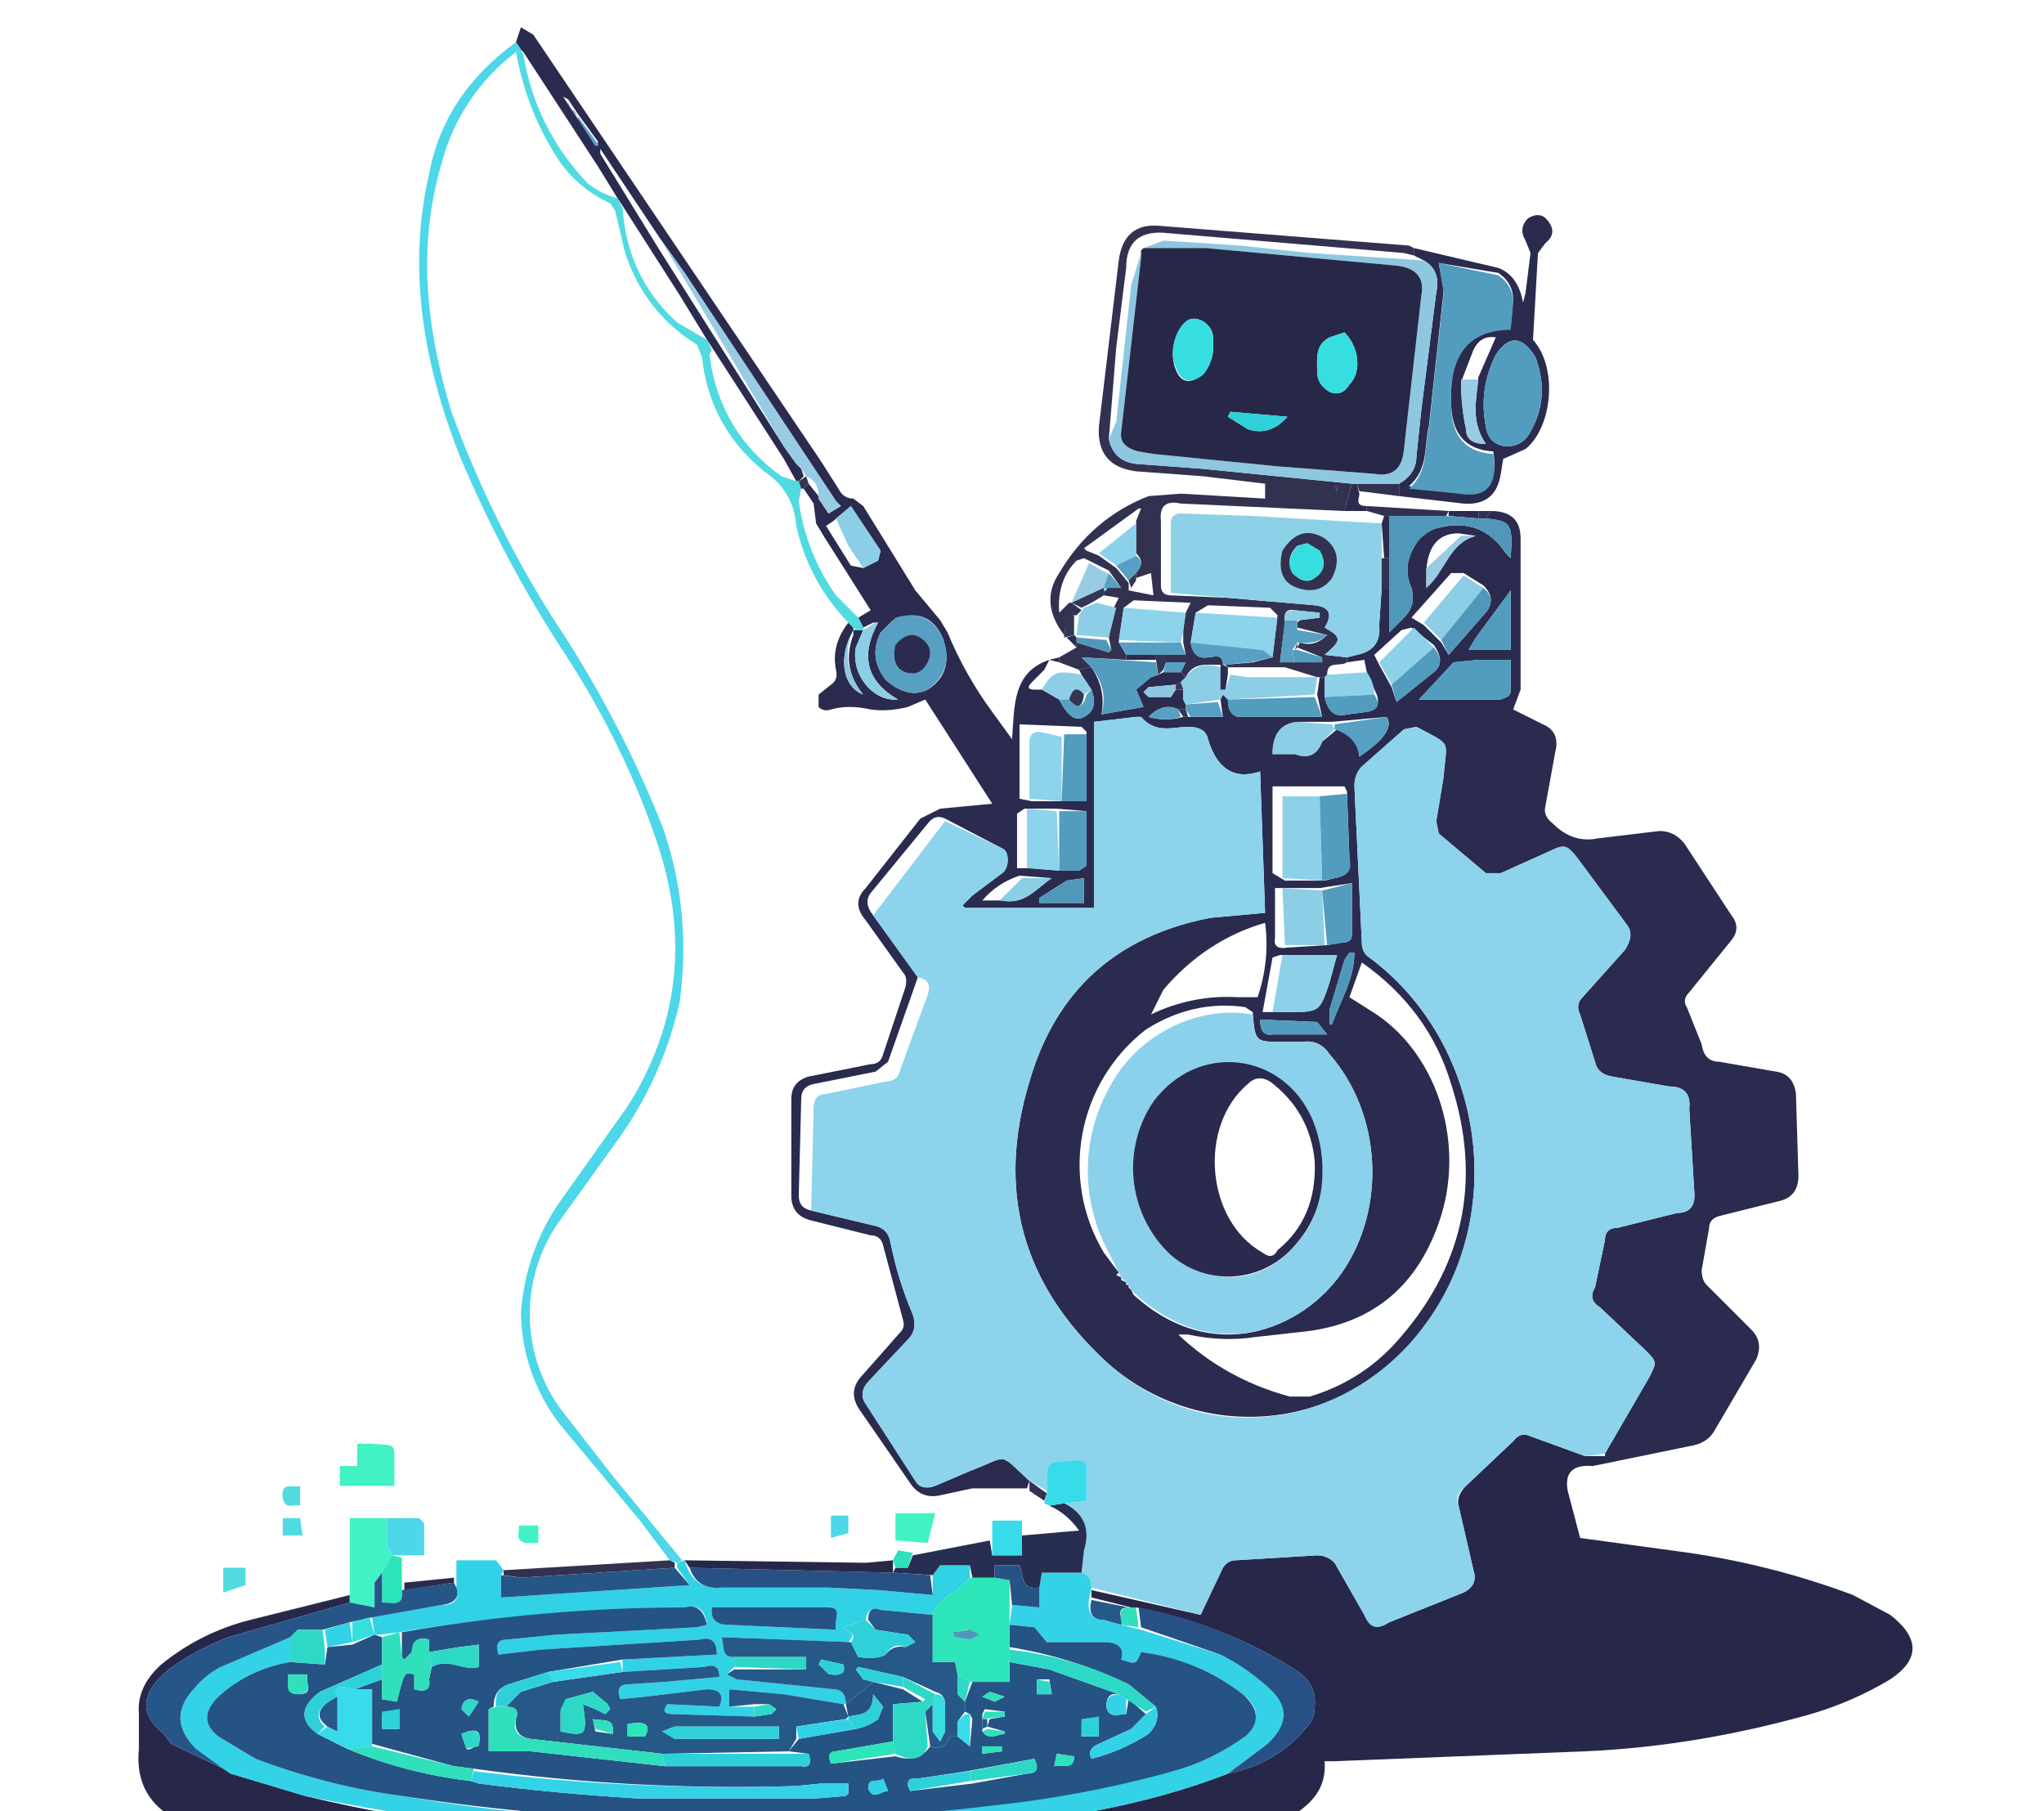
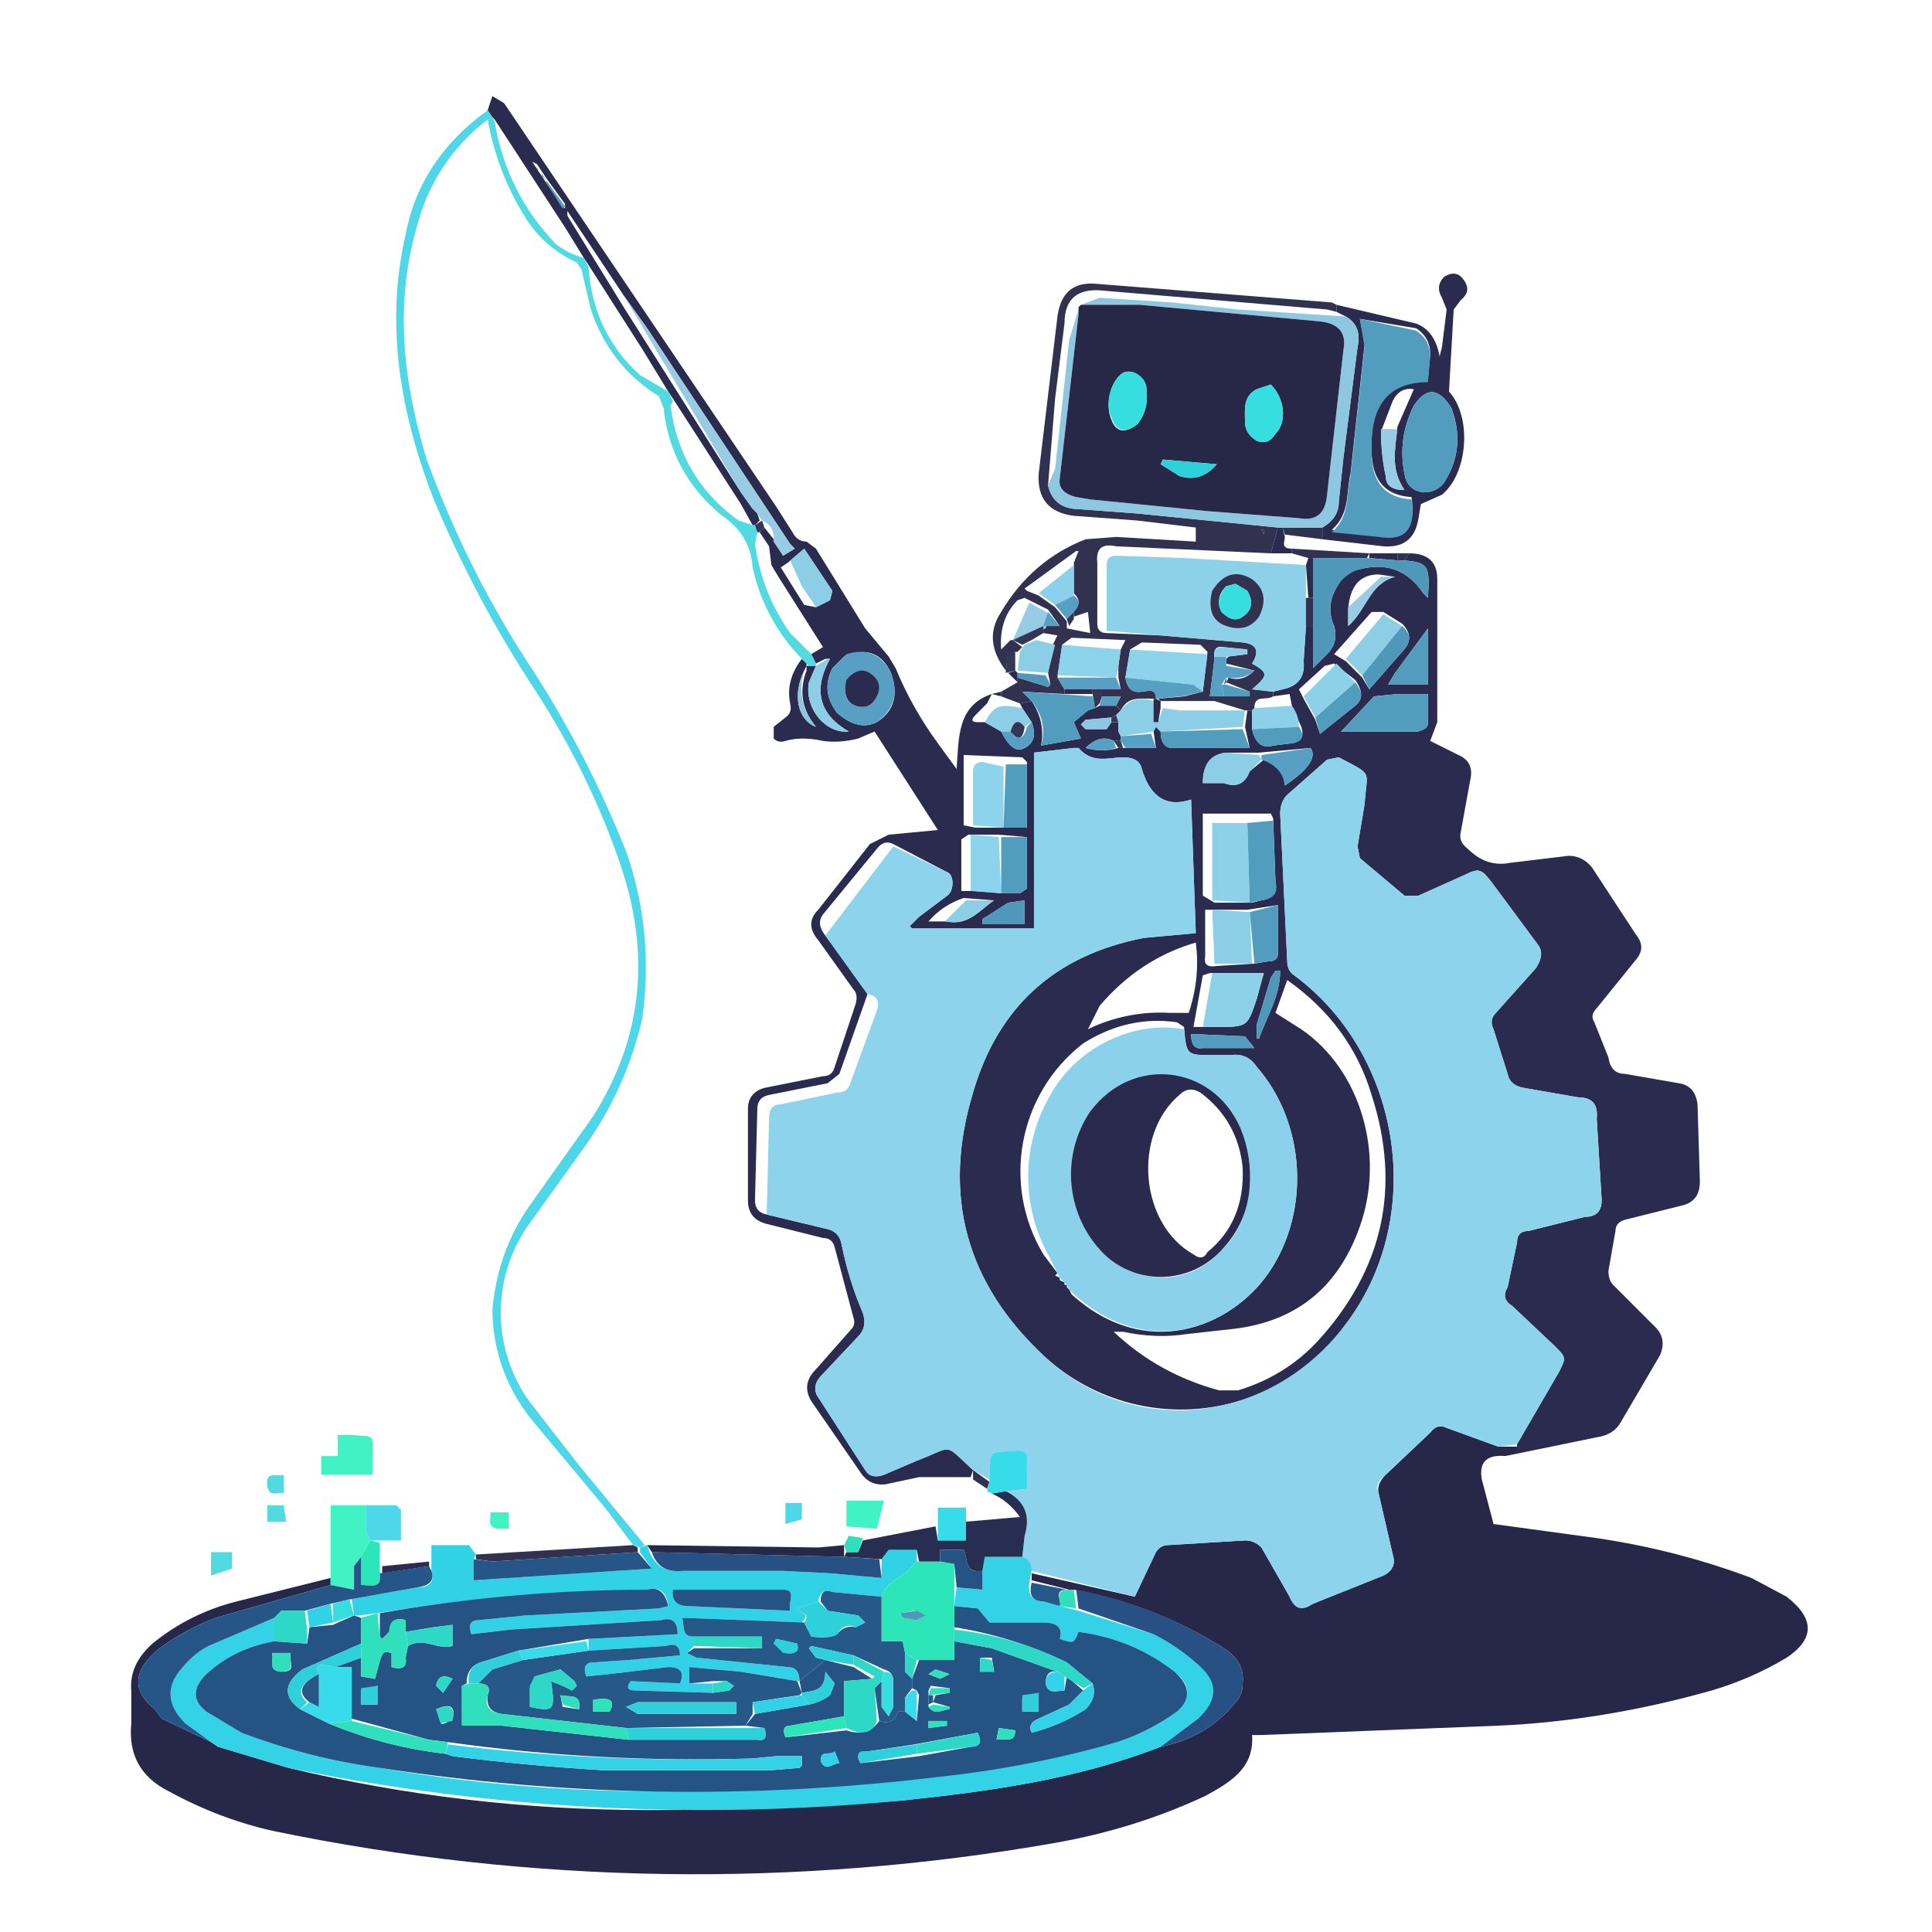
- <svg xmlns="http://www.w3.org/2000/svg" viewBox="100 130 824 730" fill="#0ea5e9">
+ <svg xmlns="http://www.w3.org/2000/svg" viewBox="100 100 824 824" fill="#0ea5e9">
  <path fill="#2a2b4e" d="m308 147 2-6 5 3 116 172 7 11q2 4 6 4l4 3 21 34 10 12 3 5q7 17 18 32l8 11c1-13 0-27 15-32l-2 4-5 5q-3 3 1 3h3l7 4q5 10 10 7 6-3 3-11l-4-6-1-2 5-1q6 9 4 19l17-3-3-7 6-5 3-1 2-1h7l2 2-2 2-2 1-11 1-2 2 2 2h9l2-3h3v4l1 2v2h-3q-6-3-12 3 7 2 14 0h16l-1-7 1-2 2 2q0 6 4 7h34l-2-9 1-7h2v8q2 9 9 7l8-1q6-1 4-7l-4-9-1-5-7 1v-2l4-1q10-2 9-12l1-15h3v18l6-6q5-5 3-12-4-9 2-18 3-5 8-6 18-5 28 10l2 2c1-14 0-15-10-16l2-3q12 0 12 11v61l-3 8 12 6q7 3 5 11l-4 22q-1 4 3 7 8 8 18 6l25-3q6 0 10 5l19 29q4 5 0 10l-17 21q-3 3-1 6l6 15q1 7 7 7l23 4q7 1 8 9l1 33q0 8-7 10l-24 6q-5 1-5 5l-3 17q0 4 2 6l18 18q5 5 2 12l-17 29q-3 5-10 6l-34 7v-4l18-31c3-6 3-6-2-11l-18-17q-5-3-2-8l4-19q0-5 5-5l24-6q8 0 7-9l-2-33q1-9-8-9l-23-4q-6-1-7-6l-6-19q-2-4 1-7l17-19q4-6 1-10l-20-27c-4-5-5-6-11-3l-20 9h-6l-19-16-1-5 3-18c1-15 4-12-11-20l-5 1-17 15q-3 3-3 8l3 63q0 4 3 6c46 34 57 104 21 150a86 86 0 0 1-127 13q-51-47-31-113 16-55 73-66l22-2-2-57c-12 4-18-3-21-13q-1-5-8-5c-6 0-13 3-19-4h-2l-17 2v75h-52l-1-1 4-4 12-9c3-2 3-9 0-10l-23-12q-4-2-7 2l-23 28q-3 4 1 9l18 25-12 34-5 4-25 5q-5 1-5 6l-1 39q0 5 5 6l25 6q6 1 7 7 3 15 9 29 2 6-2 10l-16 17q-4 5-1 9l20 31q3 4 8 2l14-6c16-6 11-8 24 4l-1 3h-22l-14 3q-7 1-11-5l-20-29q-6-8 1-15l15-17q2-2 1-5l-8-30q-1-4-5-4l-24-6q-8-2-8-10v-39q0-7 7-9l25-5q4 0 5-4l9-27q1-4-1-6l-15-21q-6-7 0-13l22-28 8-4 21-2-27-42-7 3q-8 2-15 1-9-2-16 0-3 1-5-1v-5l5-4q3-2 2-6-2-10 5-19l2 2v1l-1 2c-5 10-3 21 5 24q-9-11-4-24v-2h4l-3 7c-2 11 7 22 17 21q-19-11-8-31h-2l-4 2-2-4 5-3-19-30-3-5-1-8-4-6 2-2 4 5v1l4 6 5-3-2-2-61-92-10-14-24-36v2l24 39 50 79 5 7 2 2 1 3-2 2h-1l-5-9-29-45-2-3-11-18-23-36-2-3-8-13-30-46-1-1zm248 503 1 2c32 29 68 14 84-9 18-26 16-64-5-88q-4-6-11-5h-8c-11 0-11 0-12-12l-3-2q-21-3-40 9a69 69 0 0 0-17 90l6 8-1 1 2 1v1l2 1v1h1v1zM329 170l-2-1 2 3 2 3 2 3 8 11v-2l-8-11-2-3zm182 313q-9 3-15 10h8c9 2 14-5 20-9zm177-138q-12 0-13 15v7c8-7 9-18 20-21zm-252-5-3 2 10 16 5 1 6-3 1-4-12-18zm242 50-9-7-4 1-11 10 2 4 5 9 2 6 15-12q5-4 0-11m-41 31h-14q-10 1-10 13h9q8 3 11-5l6-5q8 2 9 11 15-10 11-16zm-99 4-2-2-25-1v30l5 1h22zm152-64h-5l-16 18 5 3 7 7 3 5 14-16q6-6 0-12zm-177 95-3 2v22h5l13 1h7l3-2v-22l-12-1zm130-7-1-2h-29v35l5 3h16l4-1q7-1 6-8zm-8 62 6-1q4 0 4-3v-21l-13 2h-18v20q-1 5 5 4zm-21 27h5c13 0 13 0 17-12l3-11h-23l-3 1-4 22zm-39 130q19 18 45 25h8q20-6 34-21 42-46 23-105-9-30-36-49l-5 14 11 7c25 17 36 53 25 84q-14 40-56 44l-18 2q-13 2-27-1zm-11-129 2-1q16-7 33-6h8q5-15 3-30-24 7-41 27zM460 380l-5 5q-5 10 2 19 9 8 17 4 11-7 6-21-6-13-20-7m236 16-10 1-14 15h33l4-3v-13zm-4-4h17v-24l-14 19zm-67 155h10l-4-5-23-1q0 7 5 6zm-106-55v2h18v-10l-7 1zm123 25-6 20v6h1c3-9 9-18 9-29h-2zM326 168" />
  <path fill="#272749" d="M747 717v3l-5 1q-12-1-10 10l5 19 44 6q34 5 66 17l15 8q18 14 0 26-15 9-32 14-46 13-91 15l-101 4h-4c1 14-9 20-20 26q-30 14-64 20a887 887 0 0 1-333-5q-23-5-45-17-18-9-16-29v-14q-1-11 9-20 16-13 36-18l40-10v3l-49 14q-13 5-24 13-17 14-2 26l3 4 21 10 3 2 30 9q75 18 154 18 53 0 107-4c38-4 75-9 111-23q20-4 32-19 3-3 3-8c1-10-6-14-13-18q-27-16-59-22h-2l-16-4v-3l44 10 9-19q2-3 5-3l33-2q4 0 7 3l12 21q3 7 10 3l30-12q6-3 4-9l-6-26q-1-4 3-8l19-18q3-4 7-2l22 8z" />
  <path fill="#31d2e6" d="M284 766v-7h16l3 4-1 2v9l76-5-5-7v-2l3-1 1 3q4 9 14 8h43l20 1 22 2v-8l3-4h12v5l-2 2c-4 5-11 6-13 13l-21-2q-5-2-6 4l-9 3c1 2 6 2 2 6l-51-2c1 5 0 8 5 8v4l-3 3 4 2 39 4q5 0 5 6h-1l-24-4-22-2v7h10v4l-33-1q-5 0-2-4l21 1q3-7-5-7l-25 3-10 1q-2-6 3-6l15-1 22-2q0-6-6-4l-33 2v-5l38-2q0-8-7-6l-64 4-17 2q-2-6 3-6l20-2 57-3 4-1q-1-9-9-7l-21 1q-46 1-94 9l-8 1h-2l-1-7 28-5q8 0 6-7zm111 19 42 2c-1-4 3-9-3-9h-47q-1 7 8 7" />
  <path fill="#323150" d="m578 403-2-2 2-4h-8v-3h8l-1-5v-5l1-7 2-4-23-1-4 3-2 14 3 5v2l-18-1 4 4-5 1-8-3v-2l7-4v-2l13 4 1-1-1-5 2-12 2-4-6-1v-3h7l-5-7-10-5-3 1q-8 8-7 21l4-4h1l4 3-2 2c-7 0-4 5-5 8q-10-13-2-25 13-22 36-31l13-1 34 2v-6l-25-3-27-2q-16-2-15-18l8-67q2-15 16-14l101 8 2 1v3l-4-1-95-8q-17-2-17 14l-4 32-3 37q2 9 11 10l27 2 60 6-3 11-66-3q-9-2-8 7v26q0 4 4 4l23 1 35 3q9 1 4 9c7 4 7 5 0 11l9 1v2c-3 2-8-1-8 5l-1 1h-3l-13-4h-23l-1-1 11-1 8-2 2-17-3-3-25-1-5 3-2 12q1 7 7 6c2 0 6-2 6 3h-2c-5 0-10-1-13 5m45-12 1-2q6 2 11-3l-12-3v-2l1-1 8-1v-2l-10-1q-5-1-4 5l-2 16h17v-2zm-65-28v-3q4-3 0-7v-13l2-5h-1l-22 16 1 1 5 2 7 5 5 6v3l10 2-1-9zm81-35v-2h-1z" />
  <path fill="#4ed7e9" d="m375 759-2 1-3-1-12-16-30-36a75 75 0 0 1-18-48q2-25 16-45l27-38q31-49 12-106-13-39-37-76-25-38-43-81c-14-36-21-74-12-113q6-32 35-53l2 3-2 1a82 82 0 0 0-30 45c-10 34-6 67 4 100q18 49 46 91 23 36 39 76 12 34 7 71-7 31-26 57l-23 32a65 65 0 0 0 1 75l21 27z" />
  <path fill="#2a2b4e" d="M670 233v-3l34 8q8 3 10 14l1-4 2-16-2-5q-3-5 1-9 5-3 8 1 4 5-1 9l-3 4-2 35c10 11 8 35-3 44l-9 4-1 6q-2 13-15 12l-26-3v-5q7-4 7-11l2-19 6-47q2-9-5-13zm26 49 7-16q-6-1-9 5l-5 13q0 10 2 19 0 6 8 6c-6-9-4-17-3-27m-16-46 2 11-6 55c-2 8 0 17-8 24l20 2q17 3 14-16-17-1-17-20v-5q1-25 24-25l1-11q0-7-6-11zm39 38q-8-13-16-1-7 14-4 29 1 7 8 8 7 0 10-6 8-14 2-30" />
  <path fill="#41f2c4" d="M241 776v-34h15v11l2 4-4 7-3 4v10zm18-54v7h-22v-8h7v-9h6c10 1 9-1 9 10" />
  <path fill="#323150" d="m370 759 2 1v2l-62 4-7-1v-2z" />
  <path fill="#4ed7e9" d="m258 757-2-4v-11h13l2 2v13z" />
  <path fill="#2ce5b8" d="m258 757 4 1v13c1 7-4 5-8 5v-12z" />
  <path fill="#323150" d="m651 334 33 2-1 2h-25l-7-2z" />
  <path fill="#51dbe1" d="m199 769-9 3v-10h9z" />
  <path fill="#2a2b4e" d="M263 771v-3l20-2v2z" />
  <path fill="#51dbe1" d="m221 742 1 7h-8v-7z" />
  <path fill="#323150" d="M664 325v5l-16-2-1-3z" />
  <path fill="#51dbe1" d="M214 734c-1-7 4-4 7-5v8c-2-1-6 2-7-3" />
  <path fill="#41f2c4" d="M312 752c-5-1-2-5-3-7h8v7z" />
  <path fill="#2a2b4e" d="m647 325 1 4c0 2-2 5 3 5v2h-9l3-11zm37 13v-2h12v3z" />
  <path fill="#333654" d="M529 386c1-3-2-8 4-8v8l-4 1z" />
  <path fill="#2a2b4e" d="m530 387 3-1 1 1v4z" />
  <path fill="#323150" d="M696 339v-3h5l-2 3z" />
  <path fill="#2a2b4e" d="m527 397-4-1 4-1z" />
  <path fill="#8dd3ec" d="m747 716-8 1-22-8q-4-2-7 2l-19 18q-5 4-3 8l6 26q2 6-4 9l-30 12q-7 5-10-3l-12-21q-3-3-7-3l-33 2q-3 0-5 3l-9 19-44-11q0-5-4-6l1-9q4-13-8-19l9-1v-11q1-5-5-5c-11 0-11 0-11 10v2l-7-4c-13-12-8-10-24-4l-14 6q-6 2-8-2l-20-31q-3-5 1-9l16-17q4-4 2-10-6-14-9-29-1-6-7-7l-25-6 1-41q0-6 5-6l24-5q5 0 6-5l11-30q2-6-4-7l-18-25 29-38 23 11c3 1 3 8 0 10l-12 9-4 4 1 1h52v-75l17-2h2c6 7 13 4 19 4q7 0 8 5c3 10 9 17 21 13l2 57-22 2q-57 11-73 66-20 66 31 113c38 35 95 28 127-13 36-46 25-116-21-150q-3-2-3-6l-3-63q0-5 3-8l17-15 5-1c15 8 12 5 11 20l-3 18 1 5 19 16h6l20-9c6-3 7-2 11 3l20 27q3 4-1 10l-17 19q-3 3-1 7l6 19q1 5 7 6l23 4q9 0 8 9l2 33q1 9-7 9l-24 6q-5 0-5 5l-4 19q-3 5 2 8l18 17c5 5 5 5 2 11z" />
  <path fill="#8cd1eb" d="M605 539c1 11 1 11 12 11h8q7-1 11 5c21 24 23 62 5 88-16 23-52 38-84 8l-1-1-1-2-1-1-2-2-1-2-4-8a69 69 0 0 1 1-68c11-20 35-32 57-28m28 66q1-12-4-24a37 37 0 0 0-64-7 48 48 0 0 0 6 61c16 14 38 13 51-3q10-10 11-27" />
  <path fill="#8dd1e9" d="m643 395-9-1c7-6 7-7 0-11q5-8-4-9l-35-3-23-2v-28q0-4 4-4l29 1 52 3v26l-1 15q1 10-9 12zm-26-42q-3 11 6 14 9 2 14-4 5-10-3-16-10-6-17 6" />
  <path fill="#51dbe1" d="M442 381a80 80 0 0 1-21-39q-1-14-13-22-22-18-25-46l-2-5q-21-13-29-37l-4-17-2-3q-15-7-23-21-11-18-15-40l2-1 1 2q5 30 26 52 5 4 12 6l2 4q2 28 22 46l12 7 2 4-1 2q4 31 29 49l6 2h1l1 3-1 5q3 21 15 38l9 9 2 4v1h-3l-1-1z" />
  <path fill="#5098ba" d="M696 339h3c10 1 11 2 10 16l-2-2q-10-15-28-10-5 2-8 6-6 9-2 18 2 7-3 12l-6 6v-47h23z" />
  <path fill="#98cce4" d="m366 226 10 14 61 92 2 2-5 3-4-6v-1q0-6-5-8l-2-3-2-2-5-7z" />
  <path fill="#8dd1e9" d="m633 485-16-1v-33h15z" />
  <path fill="#8ccee6" d="M578 403q5-7 14-4v9h2l2-6 7 1h28l-1 7-35 2-2-2-1 2-14 2-1-2v-4l-1-3z" />
  <path fill="#57a0c3" d="M461 379q13-4 19 8 5 13-6 21-8 4-17-4-7-9-2-19zm0 12q-2 8 4 10t9-4-3-10q-5-3-10 4" />
  <path fill="#529cbe" d="M696 396h13v13q0 2-4 3h-33l14-15z" />
  <path fill="#8dd1e9" d="M617 515h22l-3 11c-4 12-4 12-17 12h-6z" />
  <path fill="#8ccee6" d="m617 488 16 1 1 22h-16z" />
  <path fill="#529cbe" d="m540 399-4-4 30 2 1 5-3 1-6 5 3 7-17 3q3-10-4-19" />
  <path fill="#529cbe" d="m633 485-1-34 11-1 1 26q2 7-6 8z" />
  <path fill="#8dd3ec" d="m528 453-13-1v-23q0-4 4-4l9 2zm-1 28-13-1v-24l12 1z" />
  <path fill="#8ccee6" d="m681 388-7-7 16-19 8 5z" />
  <path fill="#529cbe" d="M527 481v-24h11v22l-3 2zm1-28 1-27h9v27zm67-41 35-1 3 8h-34q-4-1-4-7m40 99-2-22 12-3v21q0 3-4 3z" />
  <path fill="#8ccee6" d="m638 424-5 5q-3 8-11 5h-9q0-12 10-13l14 1z" />
  <path fill="#8dd1e9" d="m661 406-5-9 14-14 8 8z" />
  <path fill="#8ccee6" d="m437 339 6-5 12 18-1 4-6 3-6-9z" />
  <path fill="#529cbe" d="m692 392 3-5 14-19v24z" />
  <path fill="#57a0c3" d="M638 424v-2l21-3q4 6-11 16-1-8-10-11" />
  <path fill="#8dd1e9" d="m634 403 1-1 16-1q3 4 3 9l-20 1z" />
  <path fill="#5098ba" d="m681 388 17-21q6 5 0 11l-14 16z" />
  <path fill="#8ccee6" d="m448 384 5-3h1q-11 20 8 31c-10 1-19-10-17-21z" />
  <path fill="#529cbe" d="m661 406 17-15q5 6 0 10l-15 12zm-36 141h-12q-5 1-5-6l23 1 4 5zm9-136 20-1q4 6-3 7l-8 1q-7 2-9-7" />
  <path fill="#8ccee6" d="M520 408c4-7 6-8 16-6l4 6-3 2q-4-5-6 2h-4z" />
  <path fill="#5098ba" d="m519 492 11-7 7-1v10h-18z" />
  <path fill="#98cce4" d="M689 346h6c-11 3-12 14-20 21v-8z" />
  <path fill="#8ccee6" d="M512 484h12c-6 4-11 11-21 9z" />
  <path fill="#5098ba" d="m642 517 2-3h2c0 11-6 20-9 29h-1v-6z" />
  <path fill="#57a0c3" d="m538 410 2-2q3 8-3 11-5 3-10-7h4q5 6 7-2" />
  <path fill="#57a0c3" d="m578 414 13-1 2 6h-13l-2-3z" />
  <path fill="#8ec7e0" d="m574 408-2 3h-9l-2-2 2-2 11-1z" />
  <path fill="#8ec7e0" d="M443 386q-4 13 5 24c-8-3-10-14-5-24" />
  <path fill="#57a0c3" d="M576 419q-6 2-13 0 6-6 12-3zm-6-22h8l-2 4h-7z" />
  <path fill="#323150" d="M660 355v12h-3v-12zM515 727l7 5-1 3-6-4z" />
  <path fill="#333654" d="m570 397-1 3-2 2-1-6v-2h4z" />
  <path fill="#57a0c3" d="m340 189-7-11v-1l8 11z" />
  <path fill="#333654" d="m425 322 1 3-2 2h-1l-1-3zm152 97-2-3h3l1 3zm-3-11v-2l2-1 1 3z" />
  <path fill="#57a0c3" d="m330 174-1-2v-1zm3 3-2-2v-1z" />
  <path fill="#8ec7e0" d="M444 383h-1z" />
  <path fill="#33d2e7" d="M536 764q4 1 4 6l-1 5q-1 8 6 8l7 2 8 2 32 10q10 5 19 13 14 11 0 23l-16 12c-36 14-73 19-111 23a883 883 0 0 1-261-14l-30-9-3-2-11-8q-12-12-1-24 5-6 11-9l28-12v10q-17 3-29 14-9 9 0 16l15 9q29 11 59 15 58 10 118 10a872 872 0 0 0 193-20q15-4 29-14 9-9-1-17-18-14-41-17c-2 5-2 5-8 3q2-7-7-7h-23l-5-6-10-1 1-8 11 1v-8l1-6z" />
  <path fill="#265588" d="m217 790-28 12q-6 3-11 9-11 12 1 24l11 8-21-10-3-4q-15-12 2-26 11-8 24-13l49-14 10 2v-10l3-4v12c4 0 9 2 8-5l21-3 1 2q2 6-6 7l-28 5-9 2-11 3h-10z" />
  <path fill="#275085" d="m595 845 16-12q13-12 0-23-9-8-19-13l-32-11-1-8q31 6 58 22c7 4 14 8 13 18q0 5-3 8-12 15-32 19" />
  <path fill="#265888" d="m552 785-7-2q-7 0-5-8l15 3c-6 0-2 5-3 7" />
  <path fill="#30dfbc" d="M552 785c1-2-3-7 4-7h2l1 8z" />
  <path fill="#255384" d="m507 785 10 1 5 6h23q9 0 7 7c6 2 6 2 8-3q23 3 41 17 10 9 1 17-14 10-29 14-36 10-74 14a872 872 0 0 1-237-4q-30-4-59-15l-15-9q-9-7 0-16 12-11 29-14l14 1 1-7 10-1 9-4 3 1v11l-25 11q-12 9-1 17l12 6q24 10 50 13l3 1q31 4 64 6h72l12-1 1-1v-4h-11l-10 1q-66 2-130-7l-8-1-33-9v-22h-7l11-4v8l6 1c3-12 3-12 7-11v6q7 2 6-4l1-5c7-4 13 2 19 0v-9l-8 1-12 2v-5q-6-2-7 5l-3 3-1-1v-10a663 663 0 0 1 114-10q7-2 9 7l-4 1-57 3-20 2q-5 0-3 6l17-2 64-4q7-2 7 6l-38 2-30 5-16 5q-6 2-6 9l-2 1v17h17l54 6h55q5 1 3-5l-8-1 4-5 23-4q5-1 9-4l2-5-4-5c0 9-6 8-10 9l-1-5 11-9 12 3 8 5-12 1v15l-23 4q-4 0-2 5l26-3q9 3 14-4 6 2 8-4h3l5 4 1-11-1-2-2-1v-4l3-8h15v-8l16 3 28 10q-5-1-5 5c1 5 5 3 8 3l1-6 7 6-6 6-13 6q-5 2-3 6 12-3 23-10 5-5 3-11l-11-9q-23-11-48-15zm-11 39v4c3 4 6 1 9 1v-1l-7-2 1-3 6-1v-2l-8-1-1 2zm-4 25 22-4q6 0 3-6l-27 5-20 3q-6 0-3 5zm-272-36c7 0 3-4 4-8h-8c1 3-2 7 4 8m34 8v6h7v-8zm282 3v6h7v-8zm-243 9q2-8-7-4l2 6q1 1 5-2m240 5-7-1-1 5c3-1 8 2 8-4m-83 13c2 5 5 1 8 1l-2-5c-2 2-6-1-6 4m73-44h-5v6h6zm-237 12 3 3 4-6q-6-3-7 3m215-3 4-2-6-2-3 2zm2 18h-7v3l8-1z" />
  <path fill="#265888" d="m440 817 2 5-1 1-20 3v5l-3 5-51 1-53-6q-7-1-6-8 2-5-4-5l6-6 13-4 28-4 33-2q6-2 6 4l-22 2-15 1q-5 0-3 6l10-1 25-3q8 0 5 7l-21-1q-3 4 2 4l33 1 7-1 2-2-3-2h-6l-10 1v-7l22 2zm-33 14h7v-5h-42l-5 2 5 3zm-81-11v8c10 2 11 2 9-11l5 2 4 2 2-2-1-2-6-5-11 3zm34 10q4-7-7-5v5zm-20-2 7 1c1-7-4-5-8-6z" />
  <path fill="#265888" d="m452 808-11 9q0-6-5-6l-39-4-4-2 3-2h29v-5h-29c-5 0-4-3-5-8l52 2 3 6q8 1 11-1 3-4 8-3l4-2-3-3-13-2-3-4q0-6 5-4l21 2v19h9l1 5v8l3 3v4l-3 4v6h-3q-2 6-8 4l-2-14 3-3v11l3 4 2-4v-11q0-4-4-5l-13-6-18-4-1 1 3 4zm-17-3q6 1 5-4l-9-2-1 2z" />
  <path fill="#2ce5b8" d="m486 805-1-5h-9v-19c2-7 9-8 13-13l2-2h10l6 1v41h-16zm4-18-6 1 1 2 6 1 4-2z" />
  <path fill="#282e51" d="M501 766h-9l-1-5h-12l-3 4-16-1 1-2h5l2-5 31-6 1 6h12v-8l23-2q-5-7-12-10l6-1q12 6 8 19l-1 9h-16l-1 6c-8 1-6-5-8-9h-10z" />
  <path fill="#275085" d="m460 764 15 1 1 8-22-2-20-1h-43q-10 1-13-8z" />
  <path fill="#265588" d="m302 765 8 1 62-4 6 7-76 5z" />
  <path fill="#255384" d="M394 785q-8 0-7-7h47c6 0 2 5 3 9z" />
  <path fill="#30dfbc" d="M254 801v-11l7-2 1 10 1 1 3-3q0-7 7-5v5l1 6-1 5q1 6-6 4v-6c-4-1-4-1-7 11l-6-1z" />
  <path fill="#272848" d="m460 764-82-2-2-3q-1 0 0 0l73 1 11-1z" />
  <path fill="#2ed1d9" d="m449 783 4 4 13 2 3 3-4 2q-5-2-8 3-3 2-11 1l-3-6c3-4-2-4-3-6z" />
  <path fill="#2dd9c6" d="M396 798h29v5l-29-1z" />
  <path fill="#37dbe9" d="m351 804-28 4-2-4 29-4z" />
  <path fill="#37dedf" d="m251 789-9 3v-8l7-2z" />
  <path fill="#2dd9c6" d="m404 818 6-1 3 2-2 2-7 1z" />
  <path fill="#8ec7e0" d="M647 325h-2l-60-6-27-2q-9-1-11-10l3-7 6-55 4-13v2l-8 70q-1 6 7 8l6 1 50 5 39 3q11 2 12-10l1-9 6-53q2-11-11-12l-76-7h-25l8-3 31 2 28 3 46 3q7 4 5 13l-6 47-2 19q0 7-7 11z" />
  <path fill="#8dd3ec" d="m615 379-2 16-4-3-29-3 2-12zm-38 6-1 4-25-1 2-13 25 2-1 7z" />
  <path fill="#8ccee6" d="m534 386 1-8 2-3 5-2 8 2-3 12z" />
  <path fill="#57a0c3" d="m580 389 29 3 4 3-9 2h-1l-9 1h-1c0-5-4-3-6-3q-6 1-7-6" />
  <path fill="#98cce4" d="m532 373 7-16 9 5-2 6z" />
  <path fill="#8cd1eb" d="M558 341v13l-8 4-7-5z" />
  <path fill="#57a0c3" d="M622 397h-6l2-17h5v4l12 2q-4 4-12 3l-2 3zm-71-8h25l2 5h-24z" />
  <path fill="#57a0c3" d="m550 358 8-4q4 3 0 7l-3 3z" />
  <path fill="#333654" d="m532 373 13-6v3l-5 3-4 2z" />
  <path fill="#5098ba" d="m534 387 12 1 2 4-1 1-13-4z" />
  <path fill="#8ccee6" d="M624 380h-6q-1-4 4-4l10 1v2z" />
  <path fill="#529cbe" d="m622 397-1-5h2l10 3v2z" />
  <path fill="#57a0c3" d="m545 367 2-6 5 6z" />
  <path fill="#2a2b4e" d="M595 399v3l-1 6h-2v-10h1zm-41-5h12v2h-12z" />
  <path fill="#333654" d="m558 364-2 3-1-3 3-3zm65 27-1 1 1-3z" />
  <path fill="#2a2b4e" d="m639 328-1-2h1z" />
  <path fill="#333654" d="M623 383v-2zm-20 14h1z" />
  <path fill="#529cbe" d="m680 236 24 5q6 4 6 11l-1 11q-23 0-24 25v5q0 19 17 20 3 19-14 16l-20-2c8-7 6-16 8-24l6-55z" />
  <path fill="#529cbe" d="M719 274q6 16-2 30-3 6-10 6-7-1-8-8-3-15 4-29 8-12 16 1" />
  <path fill="#98cce4" d="M696 283c-1 9-3 17 3 26q-8 0-8-6-2-9-2-20z" />
  <path fill="#2a2b4e" d="m657 341 1-3h2v17h-2z" />
  <path fill="#37dbe9" d="m529 736-6 1-2-1 1-4v-3c0-10 0-10 11-10q6-1 5 5v11z" />
  <path fill="#41f2c4" d="m474 752-13-1v-11h16z" />
  <path fill="#37dbe9" d="M512 749v8h-12v-14h12z" />
  <path fill="#4ed7e9" d="m442 748-7 2v-9h7z" />
  <path fill="#30dfbc" d="m461 762-1-3 2-4 6 1-2 6z" />
  <path fill="#292a4d" d="M633 606q-1 15-11 26a35 35 0 0 1-51 3 48 48 0 0 1-6-61c18-24 52-20 64 7q5 12 4 25m-3-8q-2-20-18-32-5-3-9 1c-20 17-17 55 6 68q4 3 6-1 16-13 15-36" />
  <path fill="#323150" d="M617 352q7-11 17-5 8 6 3 16-5 7-14 4t-6-15m10-3-4 1q-5 5-2 11 5 5 9 2 6-4 2-11z" />
  <path fill="#2a2b4e" d="M461 390q5-6 10-3 6 4 3 10t-9 4-4-11" />
  <path fill="#333654" d="M537 410q-1 8-6 2 2-7 6-2" />
  <path fill="#2dd9c6" d="M231 795v6l-14-1v-10l3-3h10z" />
  <path fill="#255384" d="M501 766v-5h10c2 4 0 10 8 9v8l-11-1-1-10z" />
  <path fill="#31d2e6" d="m232 794-1-7 10-3 1 8z" />
  <path fill="#33d2e7" d="M291 844q64 8 130 6l10-1h11v4l-1 1-12 1h-72q-33-2-64-6l-3-1z" />
  <path fill="#30dfbc" d="M304 818q6 0 4 5-2 7 6 8l53 6 1 5-54-6h-17v-17l3-1z" />
  <path fill="#37dbe9" d="m240 835-12-6 4-3 4 2v-14q-2-4 2-4l5 1h7v23z" />
  <path fill="#2dd9c6" d="m476 817-3 3 1 14q-3 8-13 3l-1-5v-15l12-1 1-1-9-5v-4l13 7zm31-17v-5q26 3 48 14l11 9-4 2-8-5-3-2-28-10z" />
  <path fill="#2ed1d9" d="m368 842-1-5h59q2 6-3 5z" />
  <path fill="#30dfbc" d="m240 835 10-1 33 8 8 1-1 5q-26-3-50-13" />
  <path fill="#2ed1d9" d="m231 826-3 3q-11-8 1-17l25-11v6l-11 4-5-1q-4 0-2 4-12 6-5 12" />
  <path fill="#33d2e7" d="m562 821 4-3q2 6-3 11-11 7-23 10-2-4 3-6l13-6z" />
  <path fill="#2ce5b8" d="m460 832 1 5-26 4q-2-5 2-5z" />
  <path fill="#2dd9c6" d="m491 844 26-5q3 6-3 6l-23 3zm-217-42-1-6 12-2 8-1v9c-6 2-12-4-19 0" />
  <path fill="#31d2e6" d="m422 831-1-5 21-3 3 4z" />
  <path fill="#2ed1d9" d="M491 844v4l-24 4q-3-6 3-5zm-187-26h-4q-1-7 5-9l16-5 2 4-13 4zm160-12v4l-12-2-4-1-3-4 1-1zm-19 21-3-4v-1c4-1 10 0 10-9l4 5-2 5q-4 3-9 4" />
  <path fill="#30dfbc" d="M219 813c-5-1-2-5-3-8h8c-1 4 3 8-5 8" />
  <path fill="#33d2e7" d="m551 813 3 2v6c-3 0-7 2-8-3q0-5 5-5" />
  <path fill="#37dbe9" d="M486 830v-6l3-3h2v13z" />
  <path fill="#2ed1d9" d="m254 820 7-1v8h-7zm282 3 7-1v8h-7z" />
  <path fill="#2dd9c6" d="m293 834-5 1-2-6q9-4 7 5m193-29 5 3-2 8-3-3z" />
  <path fill="#30dfbc" d="M533 838c0 6-5 3-8 4l1-5z" />
  <path fill="#33d2e7" d="M450 851c0-5 4-2 6-4l2 5c-3 0-6 4-8-1" />
  <path fill="#2dd9c6" d="m523 808 1 5h-6v-6zm-237 11q1-6 7-3l-4 6z" />
  <path fill="#30dfbc" d="m501 816-5-2 3-2 6 2zm3 18v2l-8 1v-3zm-6-7 7 1v1c-3 0-6 3-9-1zm-1-7h8v2l-9 1z" />
  <path fill="#265888" d="M496 823h2v3l-2 1zm-4 0-1-2zm5-3" />
  <path fill="#2ed1d9" d="M407 831h-35l-5-3 5-2h42v5z" />
  <path fill="#2dd9c6" d="m326 819 2-4 11-3 6 5 1 2-2 2-4-2-5-2c2 13 1 13-9 11z" />
  <path fill="#2ce5b8" d="M360 830h-7v-5q11-2 7 5" />
  <path fill="#30dfbc" d="m340 827-1-4c4 1 9-1 8 6z" />
  <path fill="#37dedf" d="m476 817 1-4q4 0 4 4v11l-2 4-3-4z" />
  <path fill="#2ed1d9" d="m434 805-4-4 1-2 9 2q2 5-6 4" />
  <path fill="#5098ba" d="m491 787 4 2-4 2-6-1-1-2z" />
  <path fill="#272848" d="M561 230h25l76 7q13 1 11 12l-6 53-1 9q-1 12-12 10l-39-3-50-5-6-1q-8-2-7-8l8-70v-3zm81 34-6 2c-6 3-5 9-5 14q0 5 5 8 5 2 8-3c5-5 4-15-2-21m-68 15q3 8 11 2 5-6 4-15c0-5-6-9-10-7-5 3-8 13-5 20m29 24q9 3 16-5l-23-2-1 2z" />
  <path fill="#37dedf" d="m627 349 5 3q4 7-2 11-4 3-9-2-3-5 2-11z" />
  <path fill="#265888" d="M232 826q-8-6 4-12v14z" />
  <path fill="#37dedf" d="M642 264c6 6 7 16 2 21q-3 5-8 3-5-3-5-8c0-5-1-11 5-14zm-68 14c-3-6 0-16 5-19 4-2 10 2 10 7q1 9-4 15-8 6-11-3" />
  <path fill="#2ed1d9" d="m603 303-8-5 1-2 23 2q-7 8-16 5" />
</svg>
